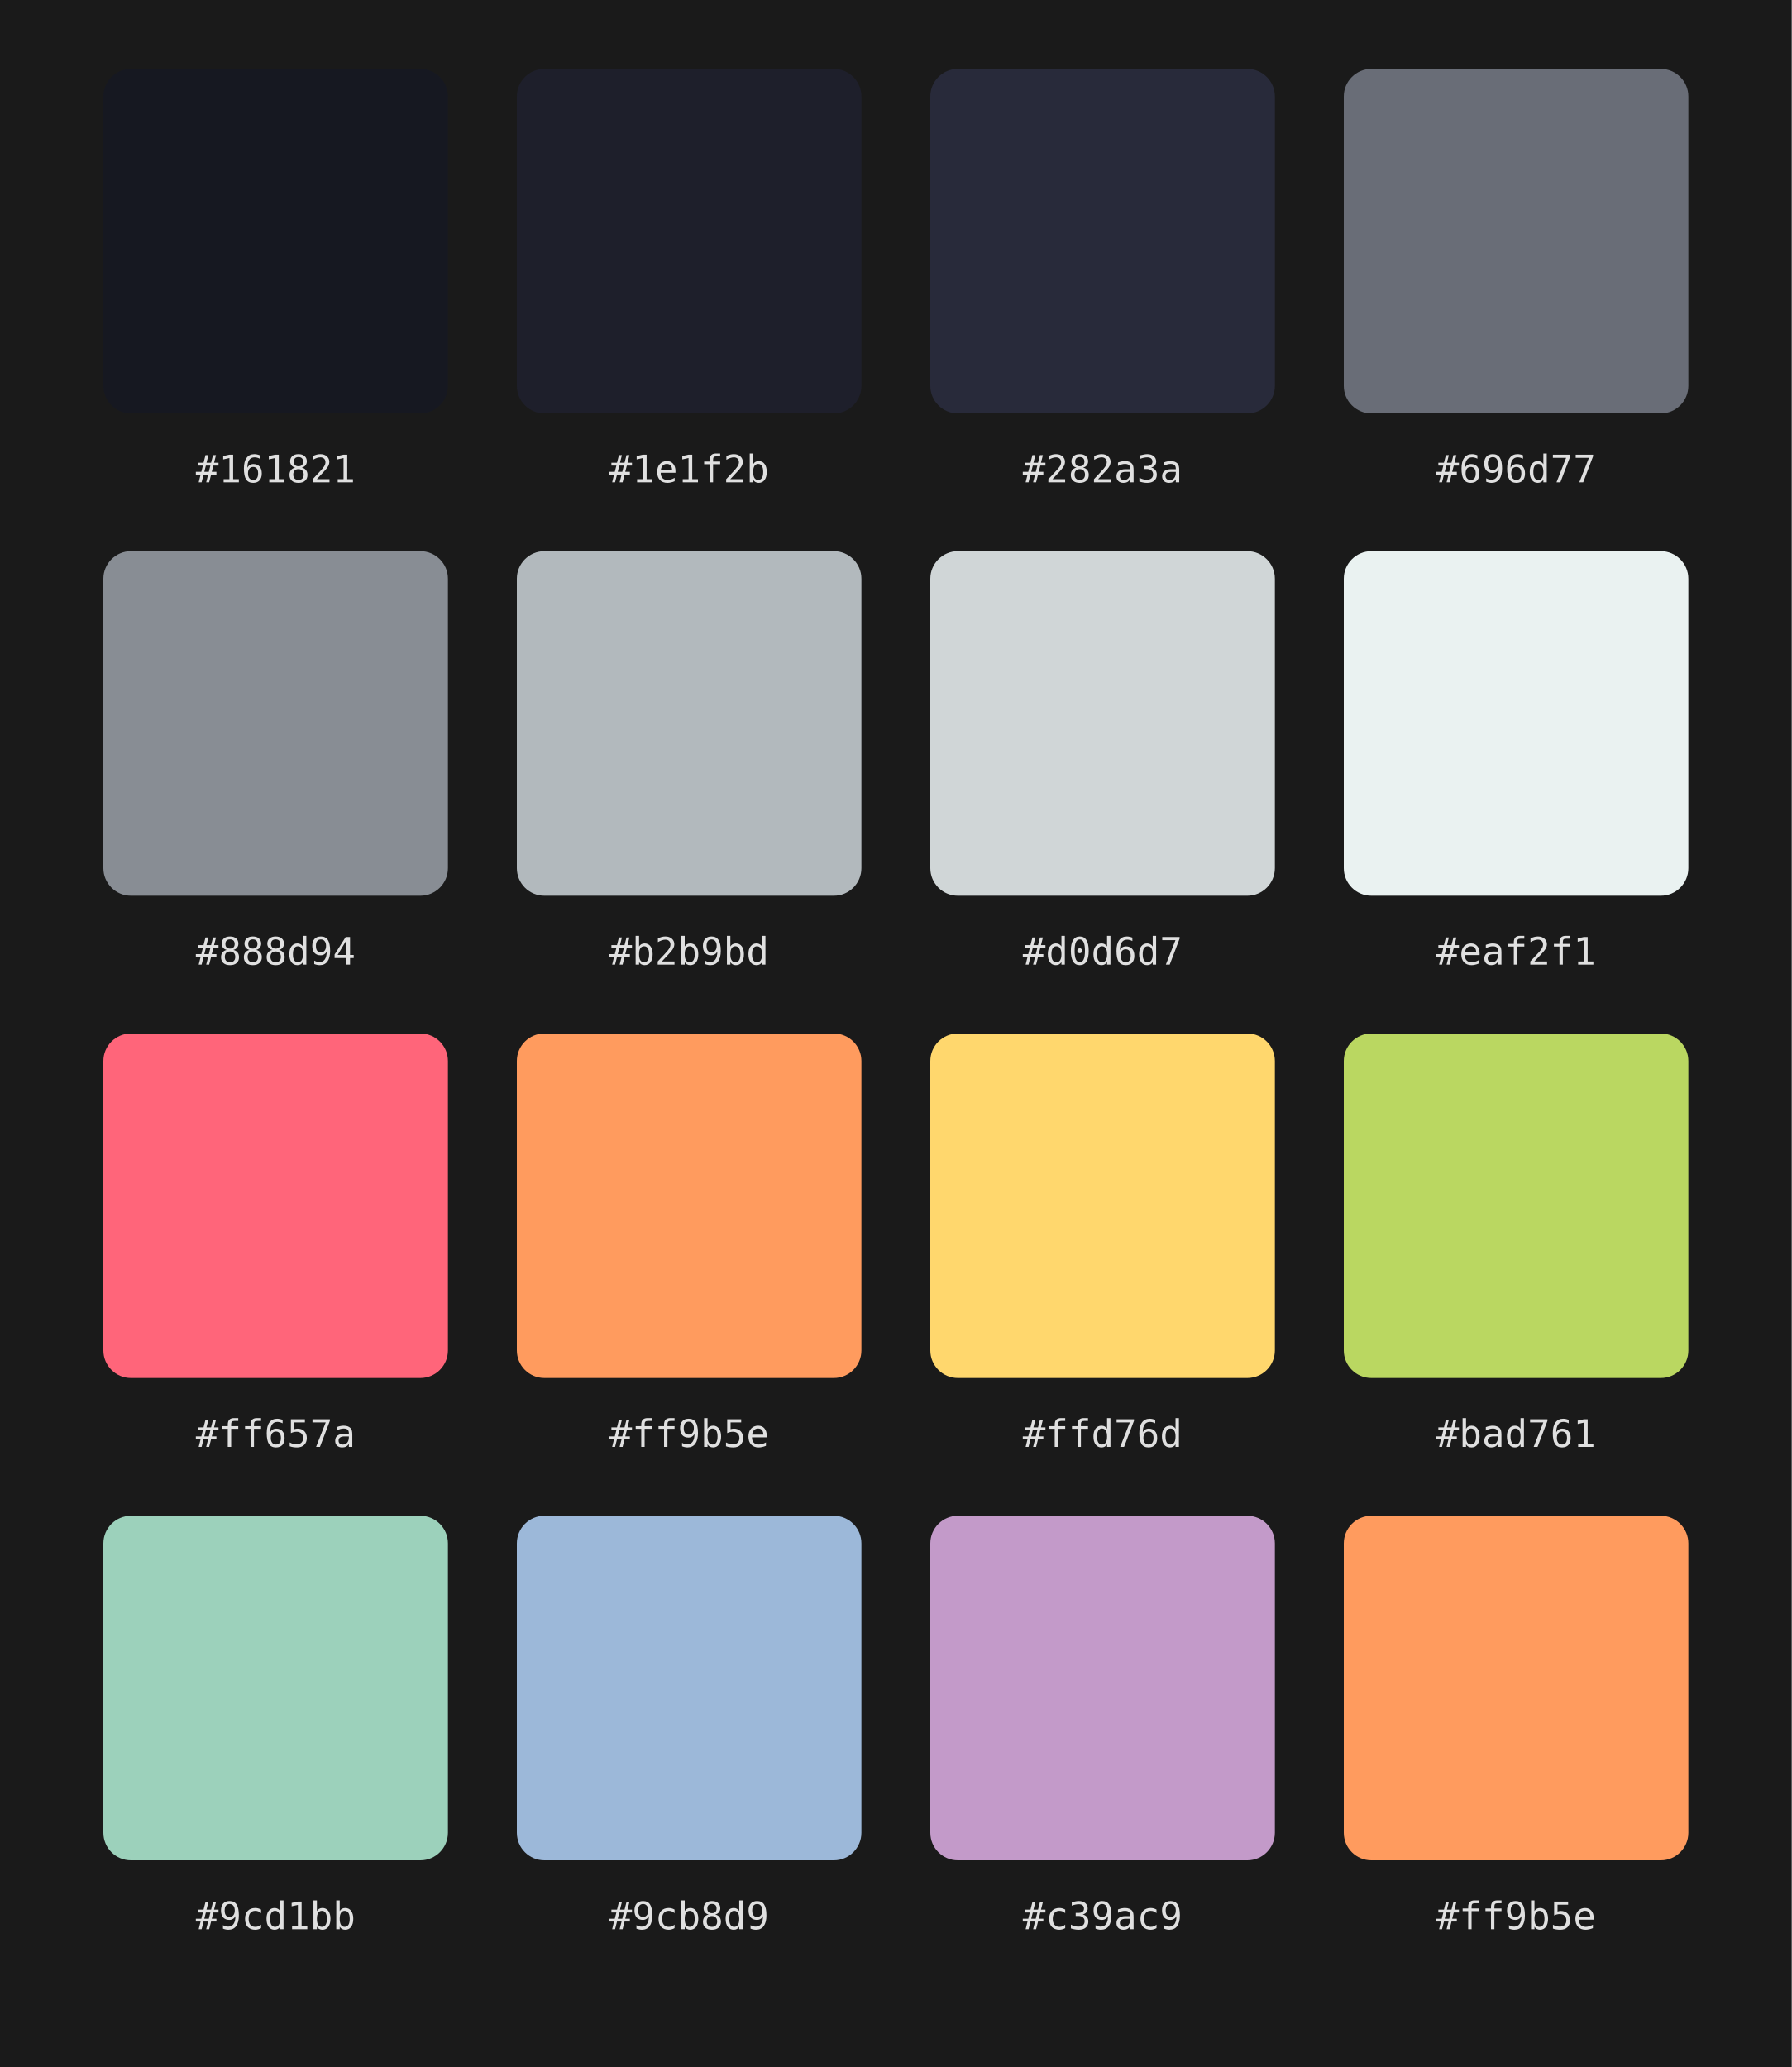
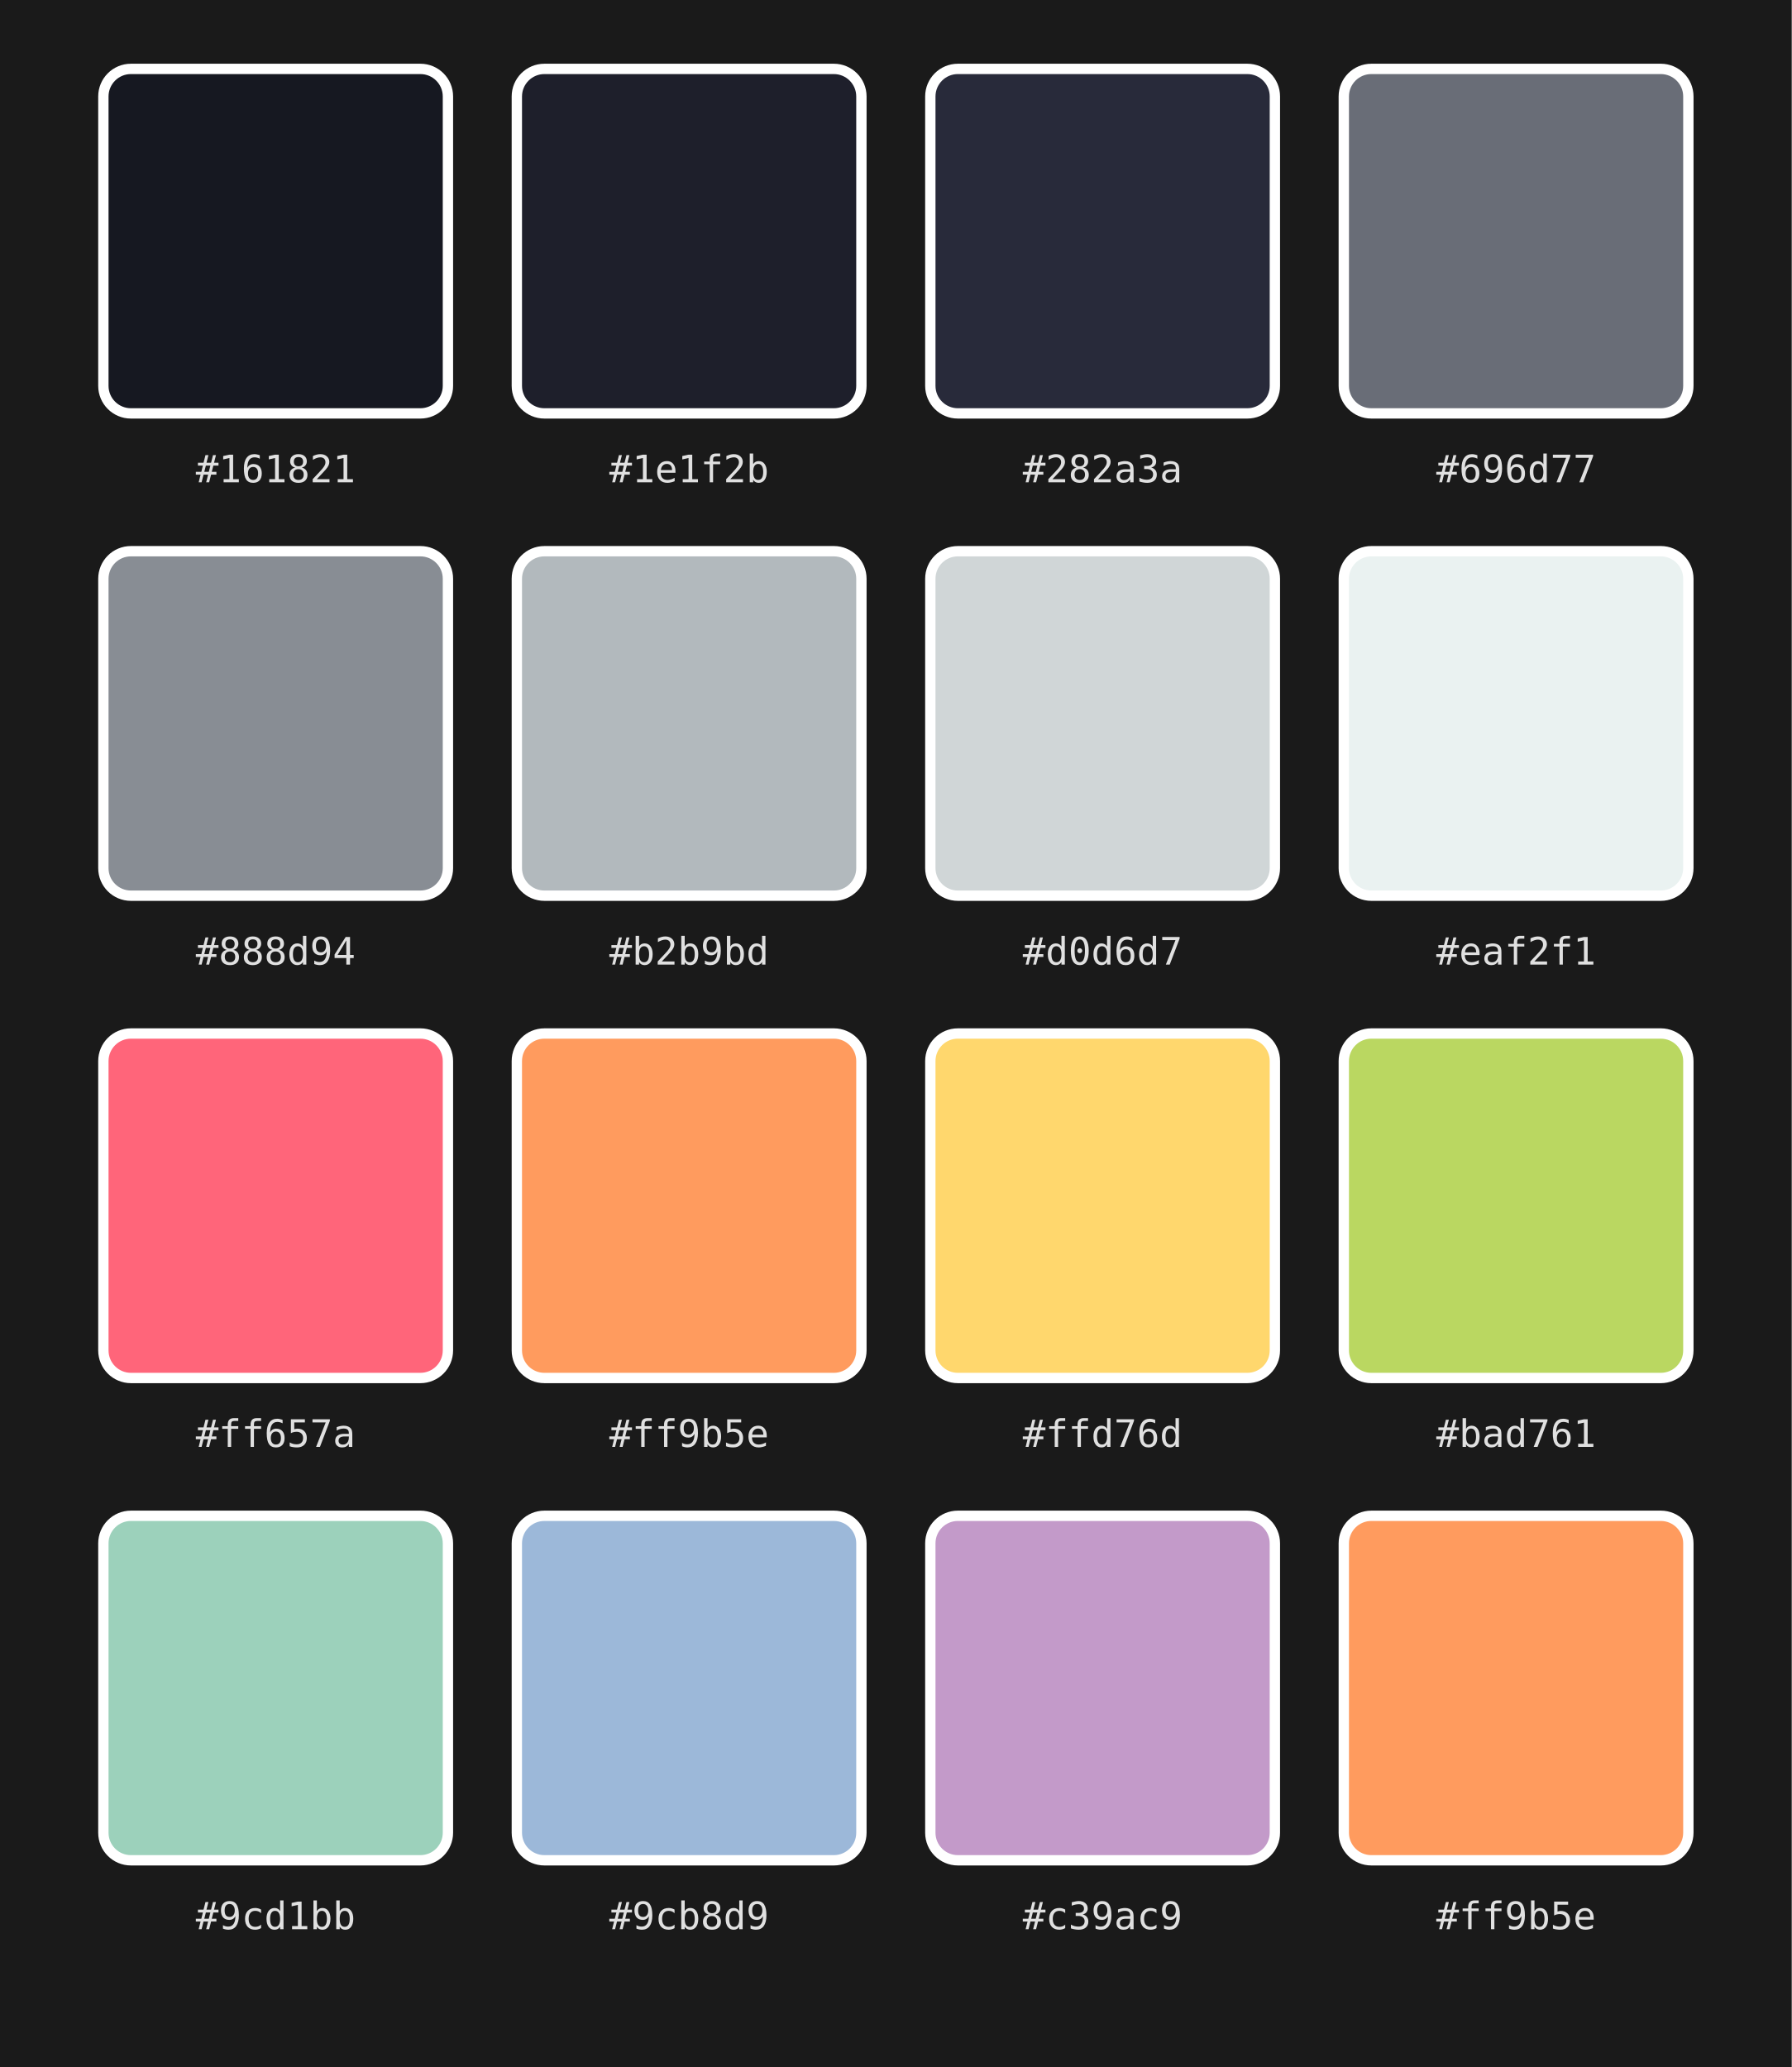
<svg xmlns="http://www.w3.org/2000/svg" width="520" height="600" viewBox="0 0 520 600">
  <rect width="100%" height="100%" fill="#1a1a1a" />
  <style>
    .hex-label { font-family: 'SF Mono', 'Fira Code', 'Consolas', monospace; font-size: 11px; text-anchor: middle; }
  </style>
-   <rect x="30" y="20" width="100" height="100" rx="8" fill="#161821" />
+   <rect x="30" y="20" width="100" height="100" rx="8" fill="#161821" stroke="#ffffff" stroke-width="3" />
  <text x="80" y="140" class="hex-label" fill="#e0e0e0">#161821</text>
-   <rect x="150" y="20" width="100" height="100" rx="8" fill="#1e1f2b" />
+   <rect x="150" y="20" width="100" height="100" rx="8" fill="#1e1f2b" stroke="#ffffff" stroke-width="3" />
  <text x="200" y="140" class="hex-label" fill="#e0e0e0">#1e1f2b</text>
-   <rect x="270" y="20" width="100" height="100" rx="8" fill="#282a3a" />
+   <rect x="270" y="20" width="100" height="100" rx="8" fill="#282a3a" stroke="#ffffff" stroke-width="3" />
  <text x="320" y="140" class="hex-label" fill="#e0e0e0">#282a3a</text>
-   <rect x="390" y="20" width="100" height="100" rx="8" fill="#696d77" />
+   <rect x="390" y="20" width="100" height="100" rx="8" fill="#696d77" stroke="#ffffff" stroke-width="3" />
  <text x="440" y="140" class="hex-label" fill="#e0e0e0">#696d77</text>
-   <rect x="30" y="160" width="100" height="100" rx="8" fill="#888d94" />
+   <rect x="30" y="160" width="100" height="100" rx="8" fill="#888d94" stroke="#ffffff" stroke-width="3" />
  <text x="80" y="280" class="hex-label" fill="#e0e0e0">#888d94</text>
-   <rect x="150" y="160" width="100" height="100" rx="8" fill="#b2b9bd" />
+   <rect x="150" y="160" width="100" height="100" rx="8" fill="#b2b9bd" stroke="#ffffff" stroke-width="3" />
  <text x="200" y="280" class="hex-label" fill="#e0e0e0">#b2b9bd</text>
-   <rect x="270" y="160" width="100" height="100" rx="8" fill="#d0d6d7" />
+   <rect x="270" y="160" width="100" height="100" rx="8" fill="#d0d6d7" stroke="#ffffff" stroke-width="3" />
  <text x="320" y="280" class="hex-label" fill="#e0e0e0">#d0d6d7</text>
-   <rect x="390" y="160" width="100" height="100" rx="8" fill="#eaf2f1" />
+   <rect x="390" y="160" width="100" height="100" rx="8" fill="#eaf2f1" stroke="#ffffff" stroke-width="3" />
  <text x="440" y="280" class="hex-label" fill="#e0e0e0">#eaf2f1</text>
-   <rect x="30" y="300" width="100" height="100" rx="8" fill="#ff657a" />
+   <rect x="30" y="300" width="100" height="100" rx="8" fill="#ff657a" stroke="#ffffff" stroke-width="3" />
  <text x="80" y="420" class="hex-label" fill="#e0e0e0">#ff657a</text>
-   <rect x="150" y="300" width="100" height="100" rx="8" fill="#ff9b5e" />
+   <rect x="150" y="300" width="100" height="100" rx="8" fill="#ff9b5e" stroke="#ffffff" stroke-width="3" />
  <text x="200" y="420" class="hex-label" fill="#e0e0e0">#ff9b5e</text>
-   <rect x="270" y="300" width="100" height="100" rx="8" fill="#ffd76d" />
+   <rect x="270" y="300" width="100" height="100" rx="8" fill="#ffd76d" stroke="#ffffff" stroke-width="3" />
  <text x="320" y="420" class="hex-label" fill="#e0e0e0">#ffd76d</text>
-   <rect x="390" y="300" width="100" height="100" rx="8" fill="#bad761" />
+   <rect x="390" y="300" width="100" height="100" rx="8" fill="#bad761" stroke="#ffffff" stroke-width="3" />
  <text x="440" y="420" class="hex-label" fill="#e0e0e0">#bad761</text>
-   <rect x="30" y="440" width="100" height="100" rx="8" fill="#9cd1bb" />
+   <rect x="30" y="440" width="100" height="100" rx="8" fill="#9cd1bb" stroke="#ffffff" stroke-width="3" />
  <text x="80" y="560" class="hex-label" fill="#e0e0e0">#9cd1bb</text>
-   <rect x="150" y="440" width="100" height="100" rx="8" fill="#9cb8d9" />
+   <rect x="150" y="440" width="100" height="100" rx="8" fill="#9cb8d9" stroke="#ffffff" stroke-width="3" />
  <text x="200" y="560" class="hex-label" fill="#e0e0e0">#9cb8d9</text>
-   <rect x="270" y="440" width="100" height="100" rx="8" fill="#c39ac9" />
+   <rect x="270" y="440" width="100" height="100" rx="8" fill="#c39ac9" stroke="#ffffff" stroke-width="3" />
  <text x="320" y="560" class="hex-label" fill="#e0e0e0">#c39ac9</text>
-   <rect x="390" y="440" width="100" height="100" rx="8" fill="#ff9b5e" />
+   <rect x="390" y="440" width="100" height="100" rx="8" fill="#ff9b5e" stroke="#ffffff" stroke-width="3" />
  <text x="440" y="560" class="hex-label" fill="#e0e0e0">#ff9b5e</text>
</svg>
